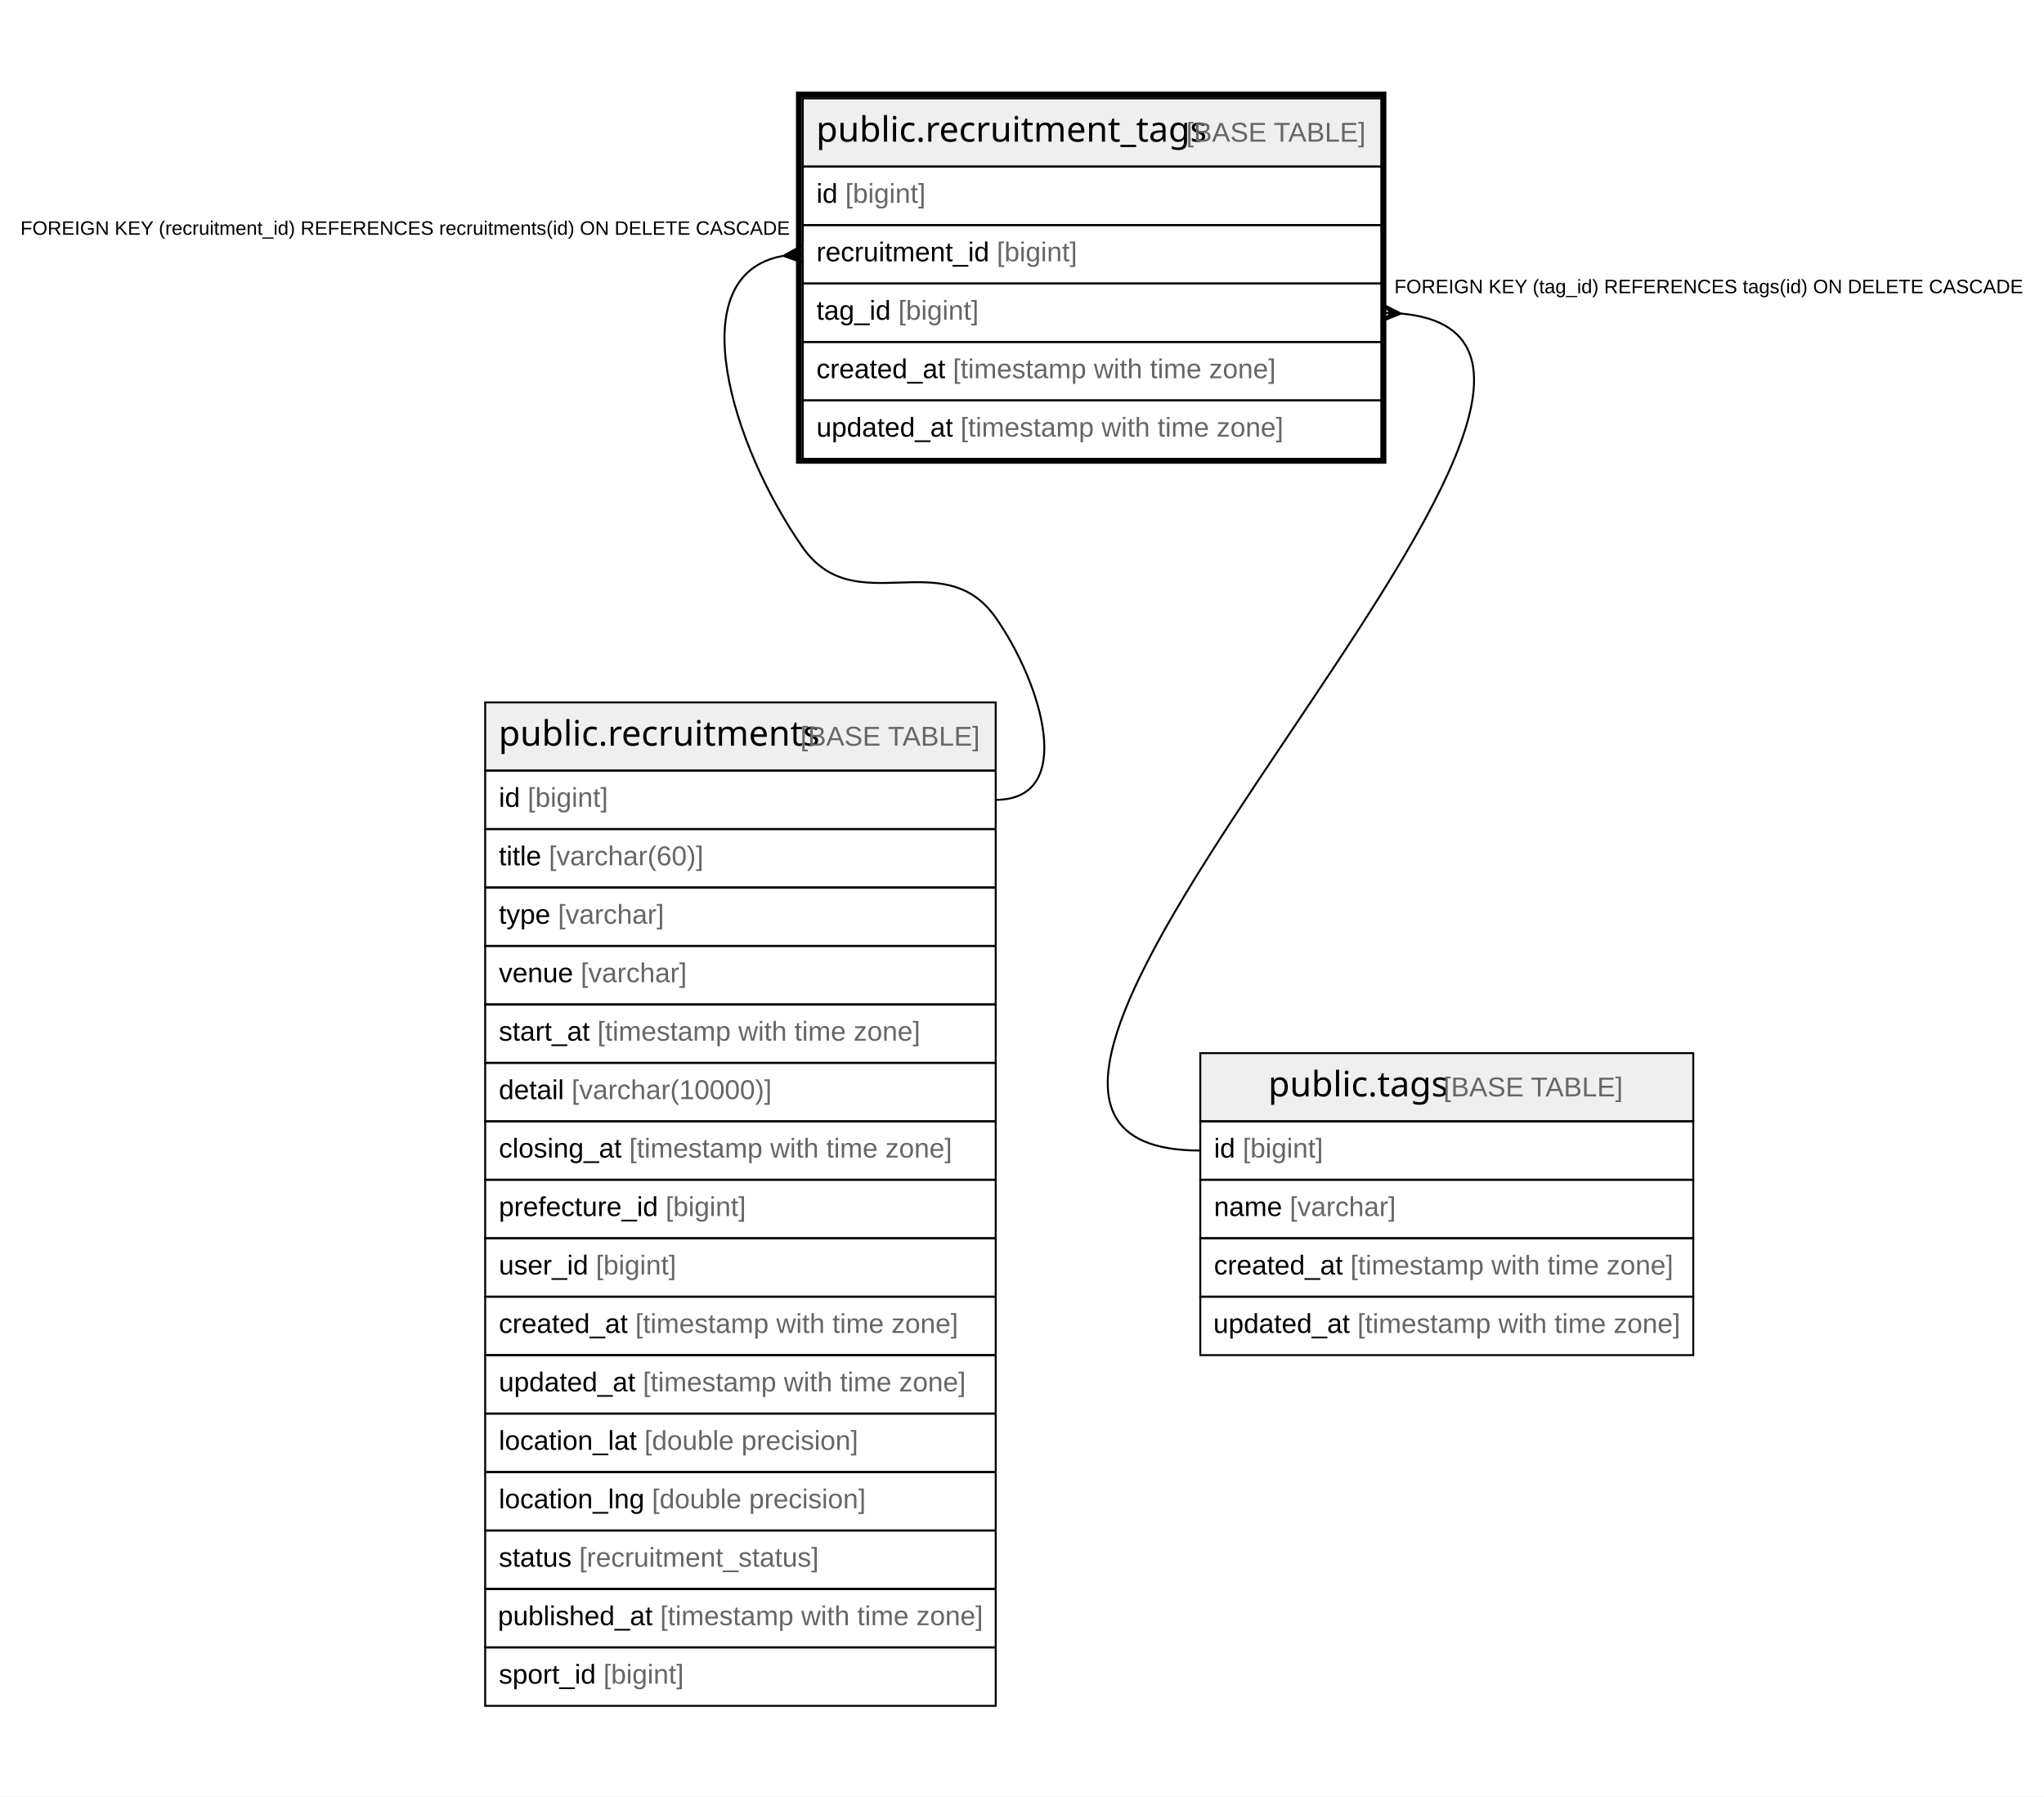
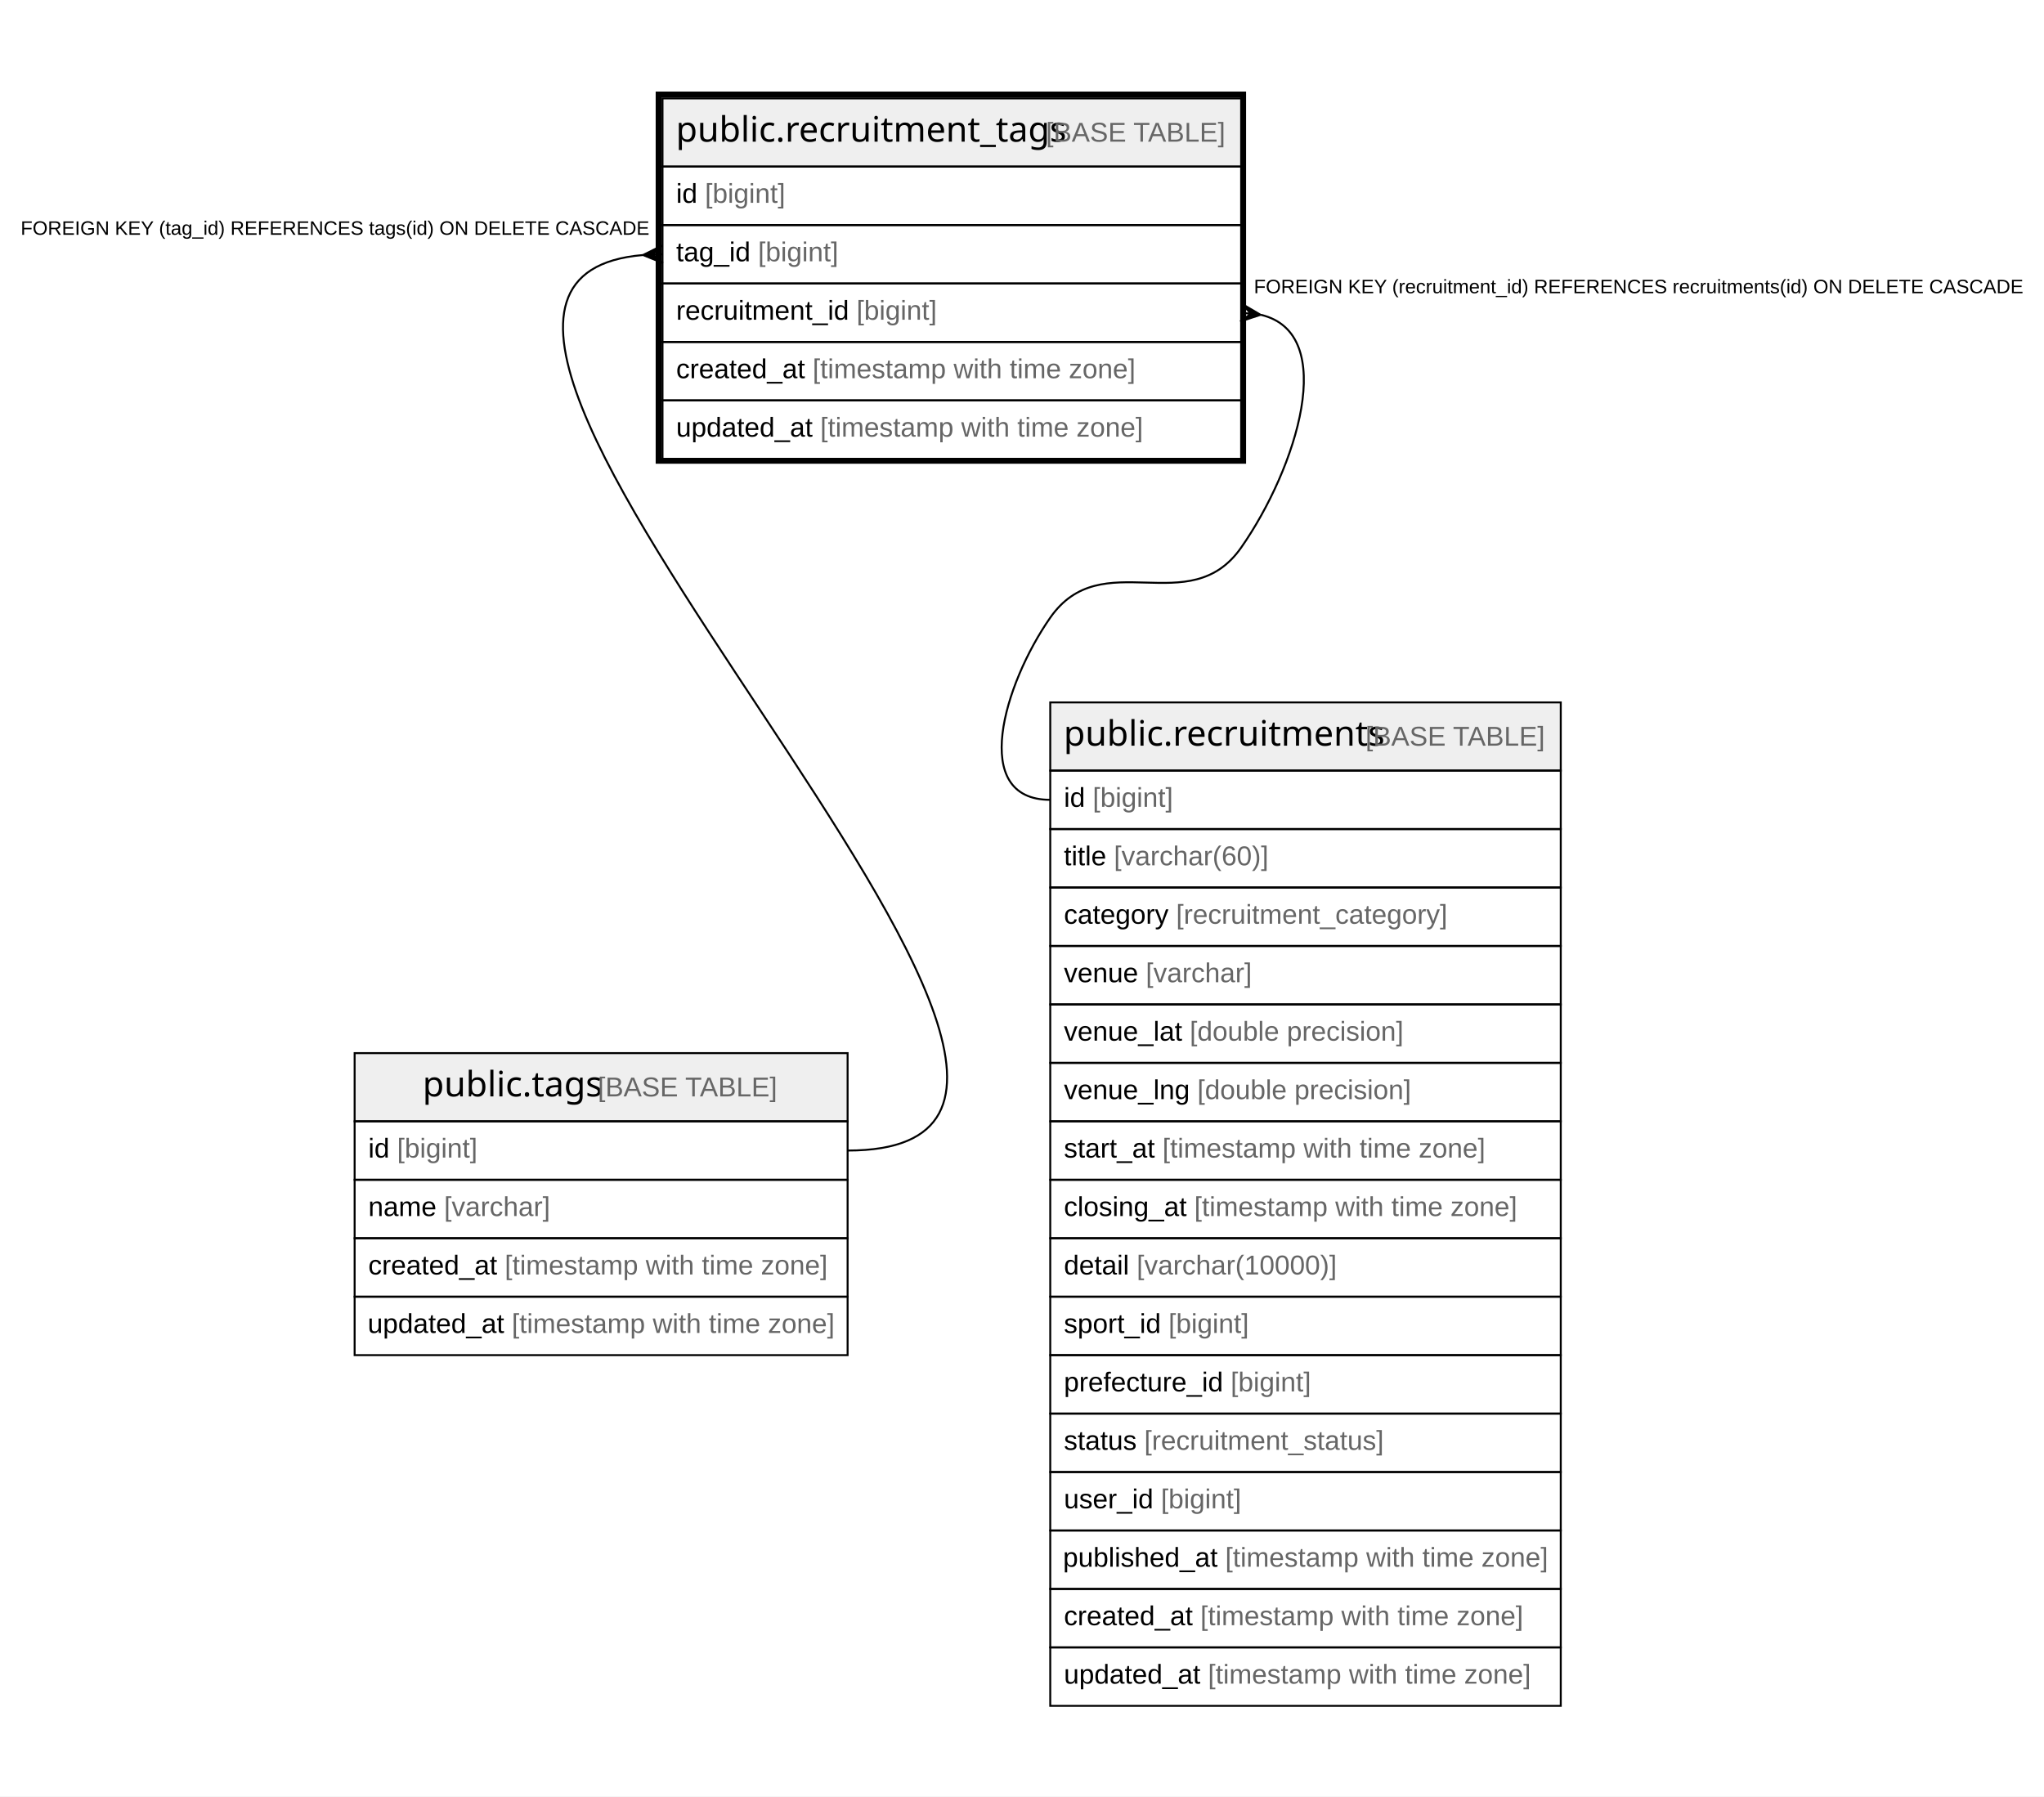
<svg xmlns="http://www.w3.org/2000/svg" width="1049pt" height="922pt" viewBox="0.00 0.00 1049.00 922.00">
  <g id="graph0" class="graph" transform="scale(1 1) rotate(0) translate(4 918)">
    <polygon fill="#ffffff" stroke="transparent" points="-4,4 -4,-918 1045,-918 1045,4 -4,4" />
    <g id="node1" class="node">
-       <polygon fill="#efefef" stroke="transparent" points="408,-832.5 408,-867.5 705,-867.5 705,-832.5 408,-832.5" />
-       <polygon fill="none" stroke="#000000" points="408,-832.5 408,-867.5 705,-867.5 705,-832.5 408,-832.5" />
-       <text text-anchor="start" x="414.858" y="-845.3" font-family="Arial Bold" font-size="18.00" fill="#000000">public.recruitment_tags</text>
-       <text text-anchor="start" x="600.888" y="-845.3" font-family="Arial" font-size="14.00" fill="#000000"> </text>
-       <text text-anchor="start" x="604.779" y="-845.3" font-family="Arial" font-size="14.00" fill="#666666">[BASE TABLE]</text>
-       <polygon fill="none" stroke="#000000" points="408,-802.5 408,-832.5 705,-832.5 705,-802.5 408,-802.5" />
-       <text text-anchor="start" x="415" y="-813.9" font-family="Arial" font-size="14.00" fill="#000000">id </text>
-       <text text-anchor="start" x="429.78" y="-813.9" font-family="Arial" font-size="14.00" fill="#666666">[bigint]</text>
-       <polygon fill="none" stroke="#000000" points="408,-772.5 408,-802.5 705,-802.5 705,-772.5 408,-772.5" />
-       <text text-anchor="start" x="415" y="-783.9" font-family="Arial" font-size="14.00" fill="#000000">recruitment_id </text>
-       <text text-anchor="start" x="507.562" y="-783.9" font-family="Arial" font-size="14.00" fill="#666666">[bigint]</text>
-       <polygon fill="none" stroke="#000000" points="408,-742.5 408,-772.5 705,-772.5 705,-742.5 408,-742.5" />
-       <text text-anchor="start" x="415" y="-753.9" font-family="Arial" font-size="14.00" fill="#000000">tag_id </text>
-       <text text-anchor="start" x="457.018" y="-753.9" font-family="Arial" font-size="14.00" fill="#666666">[bigint]</text>
-       <polygon fill="none" stroke="#000000" points="408,-712.5 408,-742.5 705,-742.5 705,-712.5 408,-712.5" />
-       <text text-anchor="start" x="415" y="-723.9" font-family="Arial" font-size="14.00" fill="#000000">created_at </text>
-       <text text-anchor="start" x="485.028" y="-723.9" font-family="Arial" font-size="14.00" fill="#666666">[timestamp with time zone]</text>
-       <polygon fill="none" stroke="#000000" points="408,-682.5 408,-712.5 705,-712.5 705,-682.5 408,-682.5" />
-       <text text-anchor="start" x="415" y="-693.9" font-family="Arial" font-size="14.00" fill="#000000">updated_at </text>
-       <text text-anchor="start" x="488.933" y="-693.9" font-family="Arial" font-size="14.00" fill="#666666">[timestamp with time zone]</text>
-       <polygon fill="none" stroke="#000000" stroke-width="3" points="406,-681.5 406,-869.5 706,-869.5 706,-681.5 406,-681.5" />
+       <polygon fill="#efefef" stroke="transparent" points="336,-832.5 336,-867.5 633,-867.5 633,-832.5 336,-832.5" />
+       <polygon fill="none" stroke="#000000" points="336,-832.5 336,-867.5 633,-867.5 633,-832.5 336,-832.5" />
+       <text text-anchor="start" x="342.858" y="-845.3" font-family="Arial Bold" font-size="18.00" fill="#000000">public.recruitment_tags</text>
+       <text text-anchor="start" x="528.888" y="-845.3" font-family="Arial" font-size="14.00" fill="#000000"> </text>
+       <text text-anchor="start" x="532.779" y="-845.3" font-family="Arial" font-size="14.00" fill="#666666">[BASE TABLE]</text>
+       <polygon fill="none" stroke="#000000" points="336,-802.5 336,-832.5 633,-832.5 633,-802.5 336,-802.5" />
+       <text text-anchor="start" x="343" y="-813.9" font-family="Arial" font-size="14.00" fill="#000000">id </text>
+       <text text-anchor="start" x="357.78" y="-813.9" font-family="Arial" font-size="14.00" fill="#666666">[bigint]</text>
+       <polygon fill="none" stroke="#000000" points="336,-772.5 336,-802.5 633,-802.5 633,-772.5 336,-772.5" />
+       <text text-anchor="start" x="343" y="-783.9" font-family="Arial" font-size="14.00" fill="#000000">tag_id </text>
+       <text text-anchor="start" x="385.018" y="-783.9" font-family="Arial" font-size="14.00" fill="#666666">[bigint]</text>
+       <polygon fill="none" stroke="#000000" points="336,-742.5 336,-772.5 633,-772.5 633,-742.5 336,-742.5" />
+       <text text-anchor="start" x="343" y="-753.9" font-family="Arial" font-size="14.00" fill="#000000">recruitment_id </text>
+       <text text-anchor="start" x="435.562" y="-753.9" font-family="Arial" font-size="14.00" fill="#666666">[bigint]</text>
+       <polygon fill="none" stroke="#000000" points="336,-712.5 336,-742.5 633,-742.5 633,-712.5 336,-712.5" />
+       <text text-anchor="start" x="343" y="-723.9" font-family="Arial" font-size="14.00" fill="#000000">created_at </text>
+       <text text-anchor="start" x="413.028" y="-723.9" font-family="Arial" font-size="14.00" fill="#666666">[timestamp with time zone]</text>
+       <polygon fill="none" stroke="#000000" points="336,-682.5 336,-712.5 633,-712.5 633,-682.5 336,-682.5" />
+       <text text-anchor="start" x="343" y="-693.9" font-family="Arial" font-size="14.00" fill="#000000">updated_at </text>
+       <text text-anchor="start" x="416.933" y="-693.9" font-family="Arial" font-size="14.00" fill="#666666">[timestamp with time zone]</text>
+       <polygon fill="none" stroke="#000000" stroke-width="3" points="334,-681.5 334,-869.5 634,-869.5 634,-681.5 334,-681.5" />
    </g>
    <g id="node2" class="node">
-       <polygon fill="#efefef" stroke="transparent" points="245,-522.5 245,-557.5 507,-557.5 507,-522.5 245,-522.5" />
-       <polygon fill="none" stroke="#000000" points="245,-522.5 245,-557.5 507,-557.5 507,-522.5 245,-522.5" />
-       <text text-anchor="start" x="251.869" y="-535.3" font-family="Arial Bold" font-size="18.00" fill="#000000">public.recruitments</text>
-       <text text-anchor="start" x="402.878" y="-535.3" font-family="Arial" font-size="14.00" fill="#000000"> </text>
-       <text text-anchor="start" x="406.768" y="-535.3" font-family="Arial" font-size="14.00" fill="#666666">[BASE TABLE]</text>
-       <polygon fill="none" stroke="#000000" points="245,-492.5 245,-522.5 507,-522.5 507,-492.5 245,-492.5" />
-       <text text-anchor="start" x="252" y="-503.9" font-family="Arial" font-size="14.00" fill="#000000">id </text>
-       <text text-anchor="start" x="266.78" y="-503.9" font-family="Arial" font-size="14.00" fill="#666666">[bigint]</text>
-       <polygon fill="none" stroke="#000000" points="245,-462.5 245,-492.5 507,-492.5 507,-462.5 245,-462.5" />
-       <text text-anchor="start" x="252" y="-473.9" font-family="Arial" font-size="14.00" fill="#000000">title </text>
-       <text text-anchor="start" x="277.668" y="-473.9" font-family="Arial" font-size="14.00" fill="#666666">[varchar(60)]</text>
-       <polygon fill="none" stroke="#000000" points="245,-432.5 245,-462.5 507,-462.5 507,-432.5 245,-432.5" />
-       <text text-anchor="start" x="252" y="-443.9" font-family="Arial" font-size="14.00" fill="#000000">type </text>
-       <text text-anchor="start" x="282.346" y="-443.9" font-family="Arial" font-size="14.00" fill="#666666">[varchar]</text>
-       <polygon fill="none" stroke="#000000" points="245,-402.5 245,-432.5 507,-432.5 507,-402.5 245,-402.5" />
-       <text text-anchor="start" x="252" y="-413.9" font-family="Arial" font-size="14.00" fill="#000000">venue </text>
-       <text text-anchor="start" x="294.021" y="-413.9" font-family="Arial" font-size="14.00" fill="#666666">[varchar]</text>
-       <polygon fill="none" stroke="#000000" points="245,-372.5 245,-402.5 507,-402.5 507,-372.5 245,-372.5" />
-       <text text-anchor="start" x="252" y="-383.9" font-family="Arial" font-size="14.00" fill="#000000">start_at </text>
-       <text text-anchor="start" x="302.571" y="-383.9" font-family="Arial" font-size="14.00" fill="#666666">[timestamp with time zone]</text>
-       <polygon fill="none" stroke="#000000" points="245,-342.5 245,-372.5 507,-372.5 507,-342.5 245,-342.5" />
-       <text text-anchor="start" x="252" y="-353.9" font-family="Arial" font-size="14.00" fill="#000000">detail </text>
-       <text text-anchor="start" x="289.342" y="-353.9" font-family="Arial" font-size="14.00" fill="#666666">[varchar(10000)]</text>
-       <polygon fill="none" stroke="#000000" points="245,-312.5 245,-342.5 507,-342.5 507,-312.5 245,-312.5" />
-       <text text-anchor="start" x="252" y="-323.9" font-family="Arial" font-size="14.00" fill="#000000">closing_at </text>
-       <text text-anchor="start" x="318.907" y="-323.9" font-family="Arial" font-size="14.00" fill="#666666">[timestamp with time zone]</text>
-       <polygon fill="none" stroke="#000000" points="245,-282.5 245,-312.5 507,-312.5 507,-282.5 245,-282.5" />
-       <text text-anchor="start" x="252" y="-293.9" font-family="Arial" font-size="14.00" fill="#000000">prefecture_id </text>
-       <text text-anchor="start" x="337.578" y="-293.9" font-family="Arial" font-size="14.00" fill="#666666">[bigint]</text>
-       <polygon fill="none" stroke="#000000" points="245,-252.5 245,-282.5 507,-282.5 507,-252.5 245,-252.5" />
-       <text text-anchor="start" x="252" y="-263.9" font-family="Arial" font-size="14.00" fill="#000000">user_id </text>
-       <text text-anchor="start" x="301.788" y="-263.9" font-family="Arial" font-size="14.00" fill="#666666">[bigint]</text>
-       <polygon fill="none" stroke="#000000" points="245,-222.5 245,-252.5 507,-252.5 507,-222.5 245,-222.5" />
-       <text text-anchor="start" x="252" y="-233.9" font-family="Arial" font-size="14.00" fill="#000000">created_at </text>
-       <text text-anchor="start" x="322.028" y="-233.9" font-family="Arial" font-size="14.00" fill="#666666">[timestamp with time zone]</text>
-       <polygon fill="none" stroke="#000000" points="245,-192.5 245,-222.5 507,-222.5 507,-192.5 245,-192.5" />
-       <text text-anchor="start" x="252" y="-203.9" font-family="Arial" font-size="14.00" fill="#000000">updated_at </text>
-       <text text-anchor="start" x="325.933" y="-203.9" font-family="Arial" font-size="14.00" fill="#666666">[timestamp with time zone]</text>
-       <polygon fill="none" stroke="#000000" points="245,-162.5 245,-192.5 507,-192.5 507,-162.5 245,-162.5" />
-       <text text-anchor="start" x="252" y="-173.9" font-family="Arial" font-size="14.00" fill="#000000">location_lat </text>
-       <text text-anchor="start" x="326.687" y="-173.9" font-family="Arial" font-size="14.00" fill="#666666">[double precision]</text>
-       <polygon fill="none" stroke="#000000" points="245,-132.5 245,-162.5 507,-162.5 507,-132.5 245,-132.5" />
-       <text text-anchor="start" x="252" y="-143.9" font-family="Arial" font-size="14.00" fill="#000000">location_lng </text>
-       <text text-anchor="start" x="330.579" y="-143.9" font-family="Arial" font-size="14.00" fill="#666666">[double precision]</text>
-       <polygon fill="none" stroke="#000000" points="245,-102.5 245,-132.5 507,-132.5 507,-102.5 245,-102.5" />
-       <text text-anchor="start" x="252" y="-113.9" font-family="Arial" font-size="14.00" fill="#000000">status </text>
-       <text text-anchor="start" x="293.237" y="-113.9" font-family="Arial" font-size="14.00" fill="#666666">[recruitment_status]</text>
-       <polygon fill="none" stroke="#000000" points="245,-72.5 245,-102.5 507,-102.5 507,-72.5 245,-72.5" />
-       <text text-anchor="start" x="251.53" y="-83.9" font-family="Arial" font-size="14.00" fill="#000000">published_at </text>
-       <text text-anchor="start" x="334.785" y="-83.9" font-family="Arial" font-size="14.00" fill="#666666">[timestamp with time zone]</text>
-       <polygon fill="none" stroke="#000000" points="245,-42.5 245,-72.5 507,-72.5 507,-42.5 245,-42.5" />
-       <text text-anchor="start" x="252" y="-53.9" font-family="Arial" font-size="14.00" fill="#000000">sport_id </text>
-       <text text-anchor="start" x="305.679" y="-53.9" font-family="Arial" font-size="14.00" fill="#666666">[bigint]</text>
+       <polygon fill="#efefef" stroke="transparent" points="178,-342.5 178,-377.5 431,-377.5 431,-342.5 178,-342.5" />
+       <polygon fill="none" stroke="#000000" points="178,-342.5 178,-377.5 431,-377.5 431,-342.5 178,-342.5" />
+       <text text-anchor="start" x="212.861" y="-355.3" font-family="Arial Bold" font-size="18.00" fill="#000000">public.tags</text>
+       <text text-anchor="start" x="298.885" y="-355.3" font-family="Arial" font-size="14.00" fill="#000000"> </text>
+       <text text-anchor="start" x="302.776" y="-355.3" font-family="Arial" font-size="14.00" fill="#666666">[BASE TABLE]</text>
+       <polygon fill="none" stroke="#000000" points="178,-312.5 178,-342.5 431,-342.5 431,-312.5 178,-312.5" />
+       <text text-anchor="start" x="185" y="-323.9" font-family="Arial" font-size="14.00" fill="#000000">id </text>
+       <text text-anchor="start" x="199.78" y="-323.9" font-family="Arial" font-size="14.00" fill="#666666">[bigint]</text>
+       <polygon fill="none" stroke="#000000" points="178,-282.5 178,-312.5 431,-312.5 431,-282.5 178,-282.5" />
+       <text text-anchor="start" x="185" y="-293.9" font-family="Arial" font-size="14.00" fill="#000000">name </text>
+       <text text-anchor="start" x="223.899" y="-293.9" font-family="Arial" font-size="14.00" fill="#666666">[varchar]</text>
+       <polygon fill="none" stroke="#000000" points="178,-252.5 178,-282.5 431,-282.5 431,-252.5 178,-252.5" />
+       <text text-anchor="start" x="185" y="-263.9" font-family="Arial" font-size="14.00" fill="#000000">created_at </text>
+       <text text-anchor="start" x="255.028" y="-263.9" font-family="Arial" font-size="14.00" fill="#666666">[timestamp with time zone]</text>
+       <polygon fill="none" stroke="#000000" points="178,-222.5 178,-252.5 431,-252.5 431,-222.5 178,-222.5" />
+       <text text-anchor="start" x="184.691" y="-233.9" font-family="Arial" font-size="14.00" fill="#000000">updated_at </text>
+       <text text-anchor="start" x="258.624" y="-233.9" font-family="Arial" font-size="14.00" fill="#666666">[timestamp with time zone]</text>
    </g>
    <g id="edge1" class="edge">
-       <path fill="none" stroke="#000000" d="M397.868,-786.664C344.259,-777.154 371.725,-688.79 408,-637 434.86,-598.652 480.14,-639.348 507,-601 530.84,-566.963 548.556,-507.5 507,-507.5" />
-       <polygon fill="#000000" stroke="#000000" points="398.034,-786.677 407.63,-791.985 403.017,-787.089 408,-787.5 408,-787.5 408,-787.5 403.017,-787.089 408.37,-783.015 398.034,-786.677 398.034,-786.677" />
-       <text text-anchor="start" x="6.5" y="-797.5" font-family="Arial" font-size="10.00" fill="#000000">FOREIGN KEY (recruitment_id) REFERENCES recruitments(id) ON DELETE CASCADE</text>
+       <path fill="none" stroke="#000000" d="M325.922,-787.101C144.548,-771.912 636.191,-327.5 431,-327.5" />
+       <polygon fill="#000000" stroke="#000000" points="326.008,-787.105 335.822,-791.996 331.004,-787.302 336,-787.5 336,-787.5 336,-787.5 331.004,-787.302 336.178,-783.004 326.008,-787.105 326.008,-787.105" />
+       <text text-anchor="start" x="6.604" y="-797.5" font-family="Arial" font-size="10.00" fill="#000000">FOREIGN KEY (tag_id) REFERENCES tags(id) ON DELETE CASCADE</text>
    </g>
    <g id="node3" class="node">
-       <polygon fill="#efefef" stroke="transparent" points="612,-342.5 612,-377.5 865,-377.5 865,-342.5 612,-342.5" />
-       <polygon fill="none" stroke="#000000" points="612,-342.5 612,-377.5 865,-377.5 865,-342.5 612,-342.5" />
-       <text text-anchor="start" x="646.861" y="-355.3" font-family="Arial Bold" font-size="18.00" fill="#000000">public.tags</text>
-       <text text-anchor="start" x="732.885" y="-355.3" font-family="Arial" font-size="14.00" fill="#000000"> </text>
-       <text text-anchor="start" x="736.776" y="-355.3" font-family="Arial" font-size="14.00" fill="#666666">[BASE TABLE]</text>
-       <polygon fill="none" stroke="#000000" points="612,-312.5 612,-342.5 865,-342.5 865,-312.5 612,-312.5" />
-       <text text-anchor="start" x="619" y="-323.9" font-family="Arial" font-size="14.00" fill="#000000">id </text>
-       <text text-anchor="start" x="633.78" y="-323.9" font-family="Arial" font-size="14.00" fill="#666666">[bigint]</text>
-       <polygon fill="none" stroke="#000000" points="612,-282.5 612,-312.5 865,-312.5 865,-282.5 612,-282.5" />
-       <text text-anchor="start" x="619" y="-293.9" font-family="Arial" font-size="14.00" fill="#000000">name </text>
-       <text text-anchor="start" x="657.899" y="-293.9" font-family="Arial" font-size="14.00" fill="#666666">[varchar]</text>
-       <polygon fill="none" stroke="#000000" points="612,-252.5 612,-282.5 865,-282.5 865,-252.5 612,-252.5" />
-       <text text-anchor="start" x="619" y="-263.9" font-family="Arial" font-size="14.00" fill="#000000">created_at </text>
-       <text text-anchor="start" x="689.028" y="-263.9" font-family="Arial" font-size="14.00" fill="#666666">[timestamp with time zone]</text>
-       <polygon fill="none" stroke="#000000" points="612,-222.5 612,-252.5 865,-252.5 865,-222.5 612,-222.5" />
-       <text text-anchor="start" x="618.692" y="-233.9" font-family="Arial" font-size="14.00" fill="#000000">updated_at </text>
-       <text text-anchor="start" x="692.624" y="-233.9" font-family="Arial" font-size="14.00" fill="#666666">[timestamp with time zone]</text>
+       <polygon fill="#efefef" stroke="transparent" points="535,-522.5 535,-557.5 797,-557.5 797,-522.5 535,-522.5" />
+       <polygon fill="none" stroke="#000000" points="535,-522.5 535,-557.5 797,-557.5 797,-522.5 535,-522.5" />
+       <text text-anchor="start" x="541.869" y="-535.3" font-family="Arial Bold" font-size="18.00" fill="#000000">public.recruitments</text>
+       <text text-anchor="start" x="692.878" y="-535.3" font-family="Arial" font-size="14.00" fill="#000000"> </text>
+       <text text-anchor="start" x="696.768" y="-535.3" font-family="Arial" font-size="14.00" fill="#666666">[BASE TABLE]</text>
+       <polygon fill="none" stroke="#000000" points="535,-492.5 535,-522.5 797,-522.5 797,-492.5 535,-492.5" />
+       <text text-anchor="start" x="542" y="-503.9" font-family="Arial" font-size="14.00" fill="#000000">id </text>
+       <text text-anchor="start" x="556.78" y="-503.9" font-family="Arial" font-size="14.00" fill="#666666">[bigint]</text>
+       <polygon fill="none" stroke="#000000" points="535,-462.5 535,-492.5 797,-492.5 797,-462.5 535,-462.5" />
+       <text text-anchor="start" x="542" y="-473.9" font-family="Arial" font-size="14.00" fill="#000000">title </text>
+       <text text-anchor="start" x="567.668" y="-473.9" font-family="Arial" font-size="14.00" fill="#666666">[varchar(60)]</text>
+       <polygon fill="none" stroke="#000000" points="535,-432.5 535,-462.5 797,-462.5 797,-432.5 535,-432.5" />
+       <text text-anchor="start" x="542" y="-443.9" font-family="Arial" font-size="14.00" fill="#000000">category </text>
+       <text text-anchor="start" x="599.572" y="-443.9" font-family="Arial" font-size="14.00" fill="#666666">[recruitment_category]</text>
+       <polygon fill="none" stroke="#000000" points="535,-402.5 535,-432.5 797,-432.5 797,-402.5 535,-402.5" />
+       <text text-anchor="start" x="542" y="-413.9" font-family="Arial" font-size="14.00" fill="#000000">venue </text>
+       <text text-anchor="start" x="584.021" y="-413.9" font-family="Arial" font-size="14.00" fill="#666666">[varchar]</text>
+       <polygon fill="none" stroke="#000000" points="535,-372.5 535,-402.5 797,-402.5 797,-372.5 535,-372.5" />
+       <text text-anchor="start" x="542" y="-383.9" font-family="Arial" font-size="14.00" fill="#000000">venue_lat </text>
+       <text text-anchor="start" x="606.583" y="-383.9" font-family="Arial" font-size="14.00" fill="#666666">[double precision]</text>
+       <polygon fill="none" stroke="#000000" points="535,-342.5 535,-372.5 797,-372.5 797,-342.5 535,-342.5" />
+       <text text-anchor="start" x="542" y="-353.9" font-family="Arial" font-size="14.00" fill="#000000">venue_lng </text>
+       <text text-anchor="start" x="610.475" y="-353.9" font-family="Arial" font-size="14.00" fill="#666666">[double precision]</text>
+       <polygon fill="none" stroke="#000000" points="535,-312.5 535,-342.5 797,-342.5 797,-312.5 535,-312.5" />
+       <text text-anchor="start" x="542" y="-323.9" font-family="Arial" font-size="14.00" fill="#000000">start_at </text>
+       <text text-anchor="start" x="592.571" y="-323.9" font-family="Arial" font-size="14.00" fill="#666666">[timestamp with time zone]</text>
+       <polygon fill="none" stroke="#000000" points="535,-282.5 535,-312.5 797,-312.5 797,-282.5 535,-282.5" />
+       <text text-anchor="start" x="542" y="-293.9" font-family="Arial" font-size="14.00" fill="#000000">closing_at </text>
+       <text text-anchor="start" x="608.907" y="-293.9" font-family="Arial" font-size="14.00" fill="#666666">[timestamp with time zone]</text>
+       <polygon fill="none" stroke="#000000" points="535,-252.5 535,-282.5 797,-282.5 797,-252.5 535,-252.5" />
+       <text text-anchor="start" x="542" y="-263.9" font-family="Arial" font-size="14.00" fill="#000000">detail </text>
+       <text text-anchor="start" x="579.342" y="-263.9" font-family="Arial" font-size="14.00" fill="#666666">[varchar(10000)]</text>
+       <polygon fill="none" stroke="#000000" points="535,-222.5 535,-252.5 797,-252.5 797,-222.5 535,-222.5" />
+       <text text-anchor="start" x="542" y="-233.9" font-family="Arial" font-size="14.00" fill="#000000">sport_id </text>
+       <text text-anchor="start" x="595.679" y="-233.9" font-family="Arial" font-size="14.00" fill="#666666">[bigint]</text>
+       <polygon fill="none" stroke="#000000" points="535,-192.5 535,-222.5 797,-222.5 797,-192.5 535,-192.5" />
+       <text text-anchor="start" x="542" y="-203.9" font-family="Arial" font-size="14.00" fill="#000000">prefecture_id </text>
+       <text text-anchor="start" x="627.578" y="-203.9" font-family="Arial" font-size="14.00" fill="#666666">[bigint]</text>
+       <polygon fill="none" stroke="#000000" points="535,-162.5 535,-192.5 797,-192.5 797,-162.5 535,-162.5" />
+       <text text-anchor="start" x="542" y="-173.9" font-family="Arial" font-size="14.00" fill="#000000">status </text>
+       <text text-anchor="start" x="583.237" y="-173.9" font-family="Arial" font-size="14.00" fill="#666666">[recruitment_status]</text>
+       <polygon fill="none" stroke="#000000" points="535,-132.5 535,-162.5 797,-162.5 797,-132.5 535,-132.5" />
+       <text text-anchor="start" x="542" y="-143.9" font-family="Arial" font-size="14.00" fill="#000000">user_id </text>
+       <text text-anchor="start" x="591.788" y="-143.9" font-family="Arial" font-size="14.00" fill="#666666">[bigint]</text>
+       <polygon fill="none" stroke="#000000" points="535,-102.5 535,-132.5 797,-132.5 797,-102.5 535,-102.5" />
+       <text text-anchor="start" x="541.53" y="-113.9" font-family="Arial" font-size="14.00" fill="#000000">published_at </text>
+       <text text-anchor="start" x="624.785" y="-113.9" font-family="Arial" font-size="14.00" fill="#666666">[timestamp with time zone]</text>
+       <polygon fill="none" stroke="#000000" points="535,-72.5 535,-102.5 797,-102.5 797,-72.5 535,-72.5" />
+       <text text-anchor="start" x="542" y="-83.9" font-family="Arial" font-size="14.00" fill="#000000">created_at </text>
+       <text text-anchor="start" x="612.028" y="-83.9" font-family="Arial" font-size="14.00" fill="#666666">[timestamp with time zone]</text>
+       <polygon fill="none" stroke="#000000" points="535,-42.5 535,-72.5 797,-72.5 797,-42.5 535,-42.5" />
+       <text text-anchor="start" x="542" y="-53.9" font-family="Arial" font-size="14.00" fill="#000000">updated_at </text>
+       <text text-anchor="start" x="615.933" y="-53.9" font-family="Arial" font-size="14.00" fill="#666666">[timestamp with time zone]</text>
    </g>
    <g id="edge2" class="edge">
-       <path fill="none" stroke="#000000" d="M715.191,-757.061C882.801,-741.691 420.098,-327.5 612,-327.5" />
-       <polygon fill="#000000" stroke="#000000" points="714.991,-757.07 704.807,-753.004 709.995,-757.285 705,-757.5 705,-757.5 705,-757.5 709.995,-757.285 705.193,-761.996 714.991,-757.07 714.991,-757.07" />
-       <text text-anchor="start" x="711.604" y="-767.5" font-family="Arial" font-size="10.00" fill="#000000">FOREIGN KEY (tag_id) REFERENCES tags(id) ON DELETE CASCADE</text>
+       <path fill="none" stroke="#000000" d="M643.187,-756.402C683.297,-746.892 661.498,-677.828 633,-637 606.442,-598.951 561.558,-639.049 535,-601 511.215,-566.924 493.444,-507.5 535,-507.5" />
+       <polygon fill="#000000" stroke="#000000" points="642.942,-756.428 632.518,-753.026 637.971,-756.964 633,-757.5 633,-757.5 633,-757.5 637.971,-756.964 633.482,-761.974 642.942,-756.428 642.942,-756.428" />
+       <text text-anchor="start" x="639.5" y="-767.5" font-family="Arial" font-size="10.00" fill="#000000">FOREIGN KEY (recruitment_id) REFERENCES recruitments(id) ON DELETE CASCADE</text>
    </g>
  </g>
</svg>
